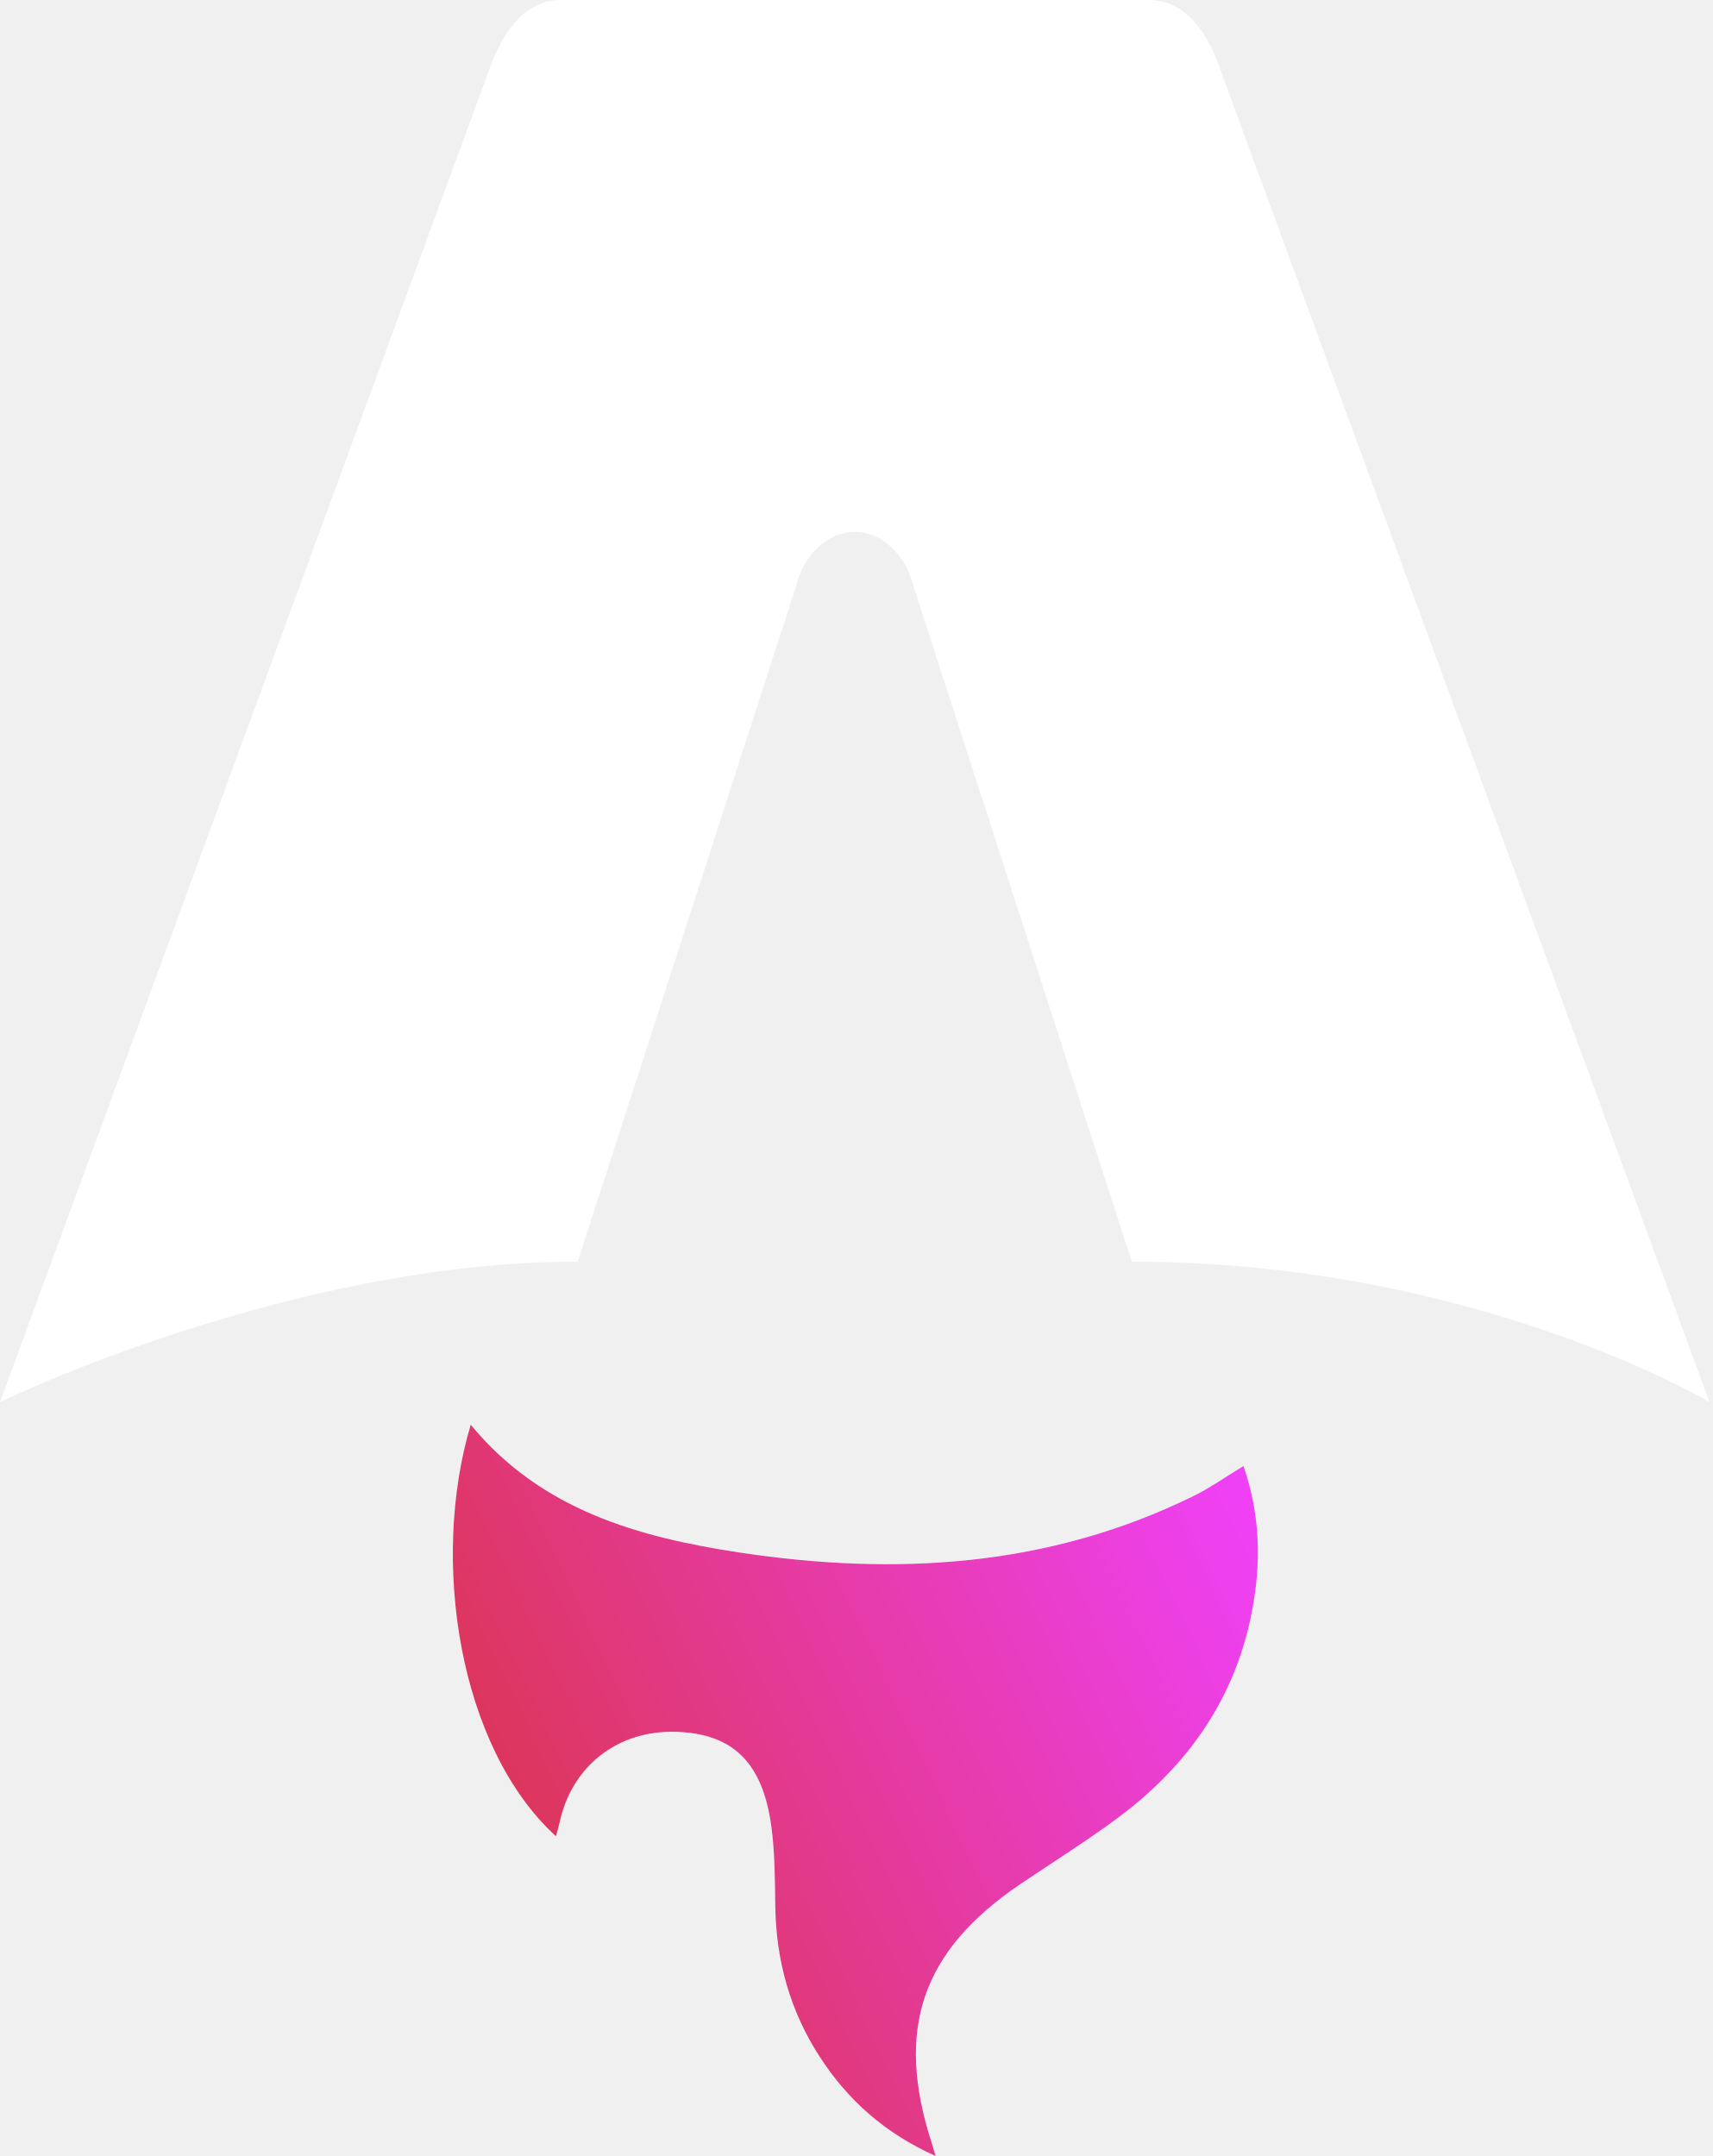
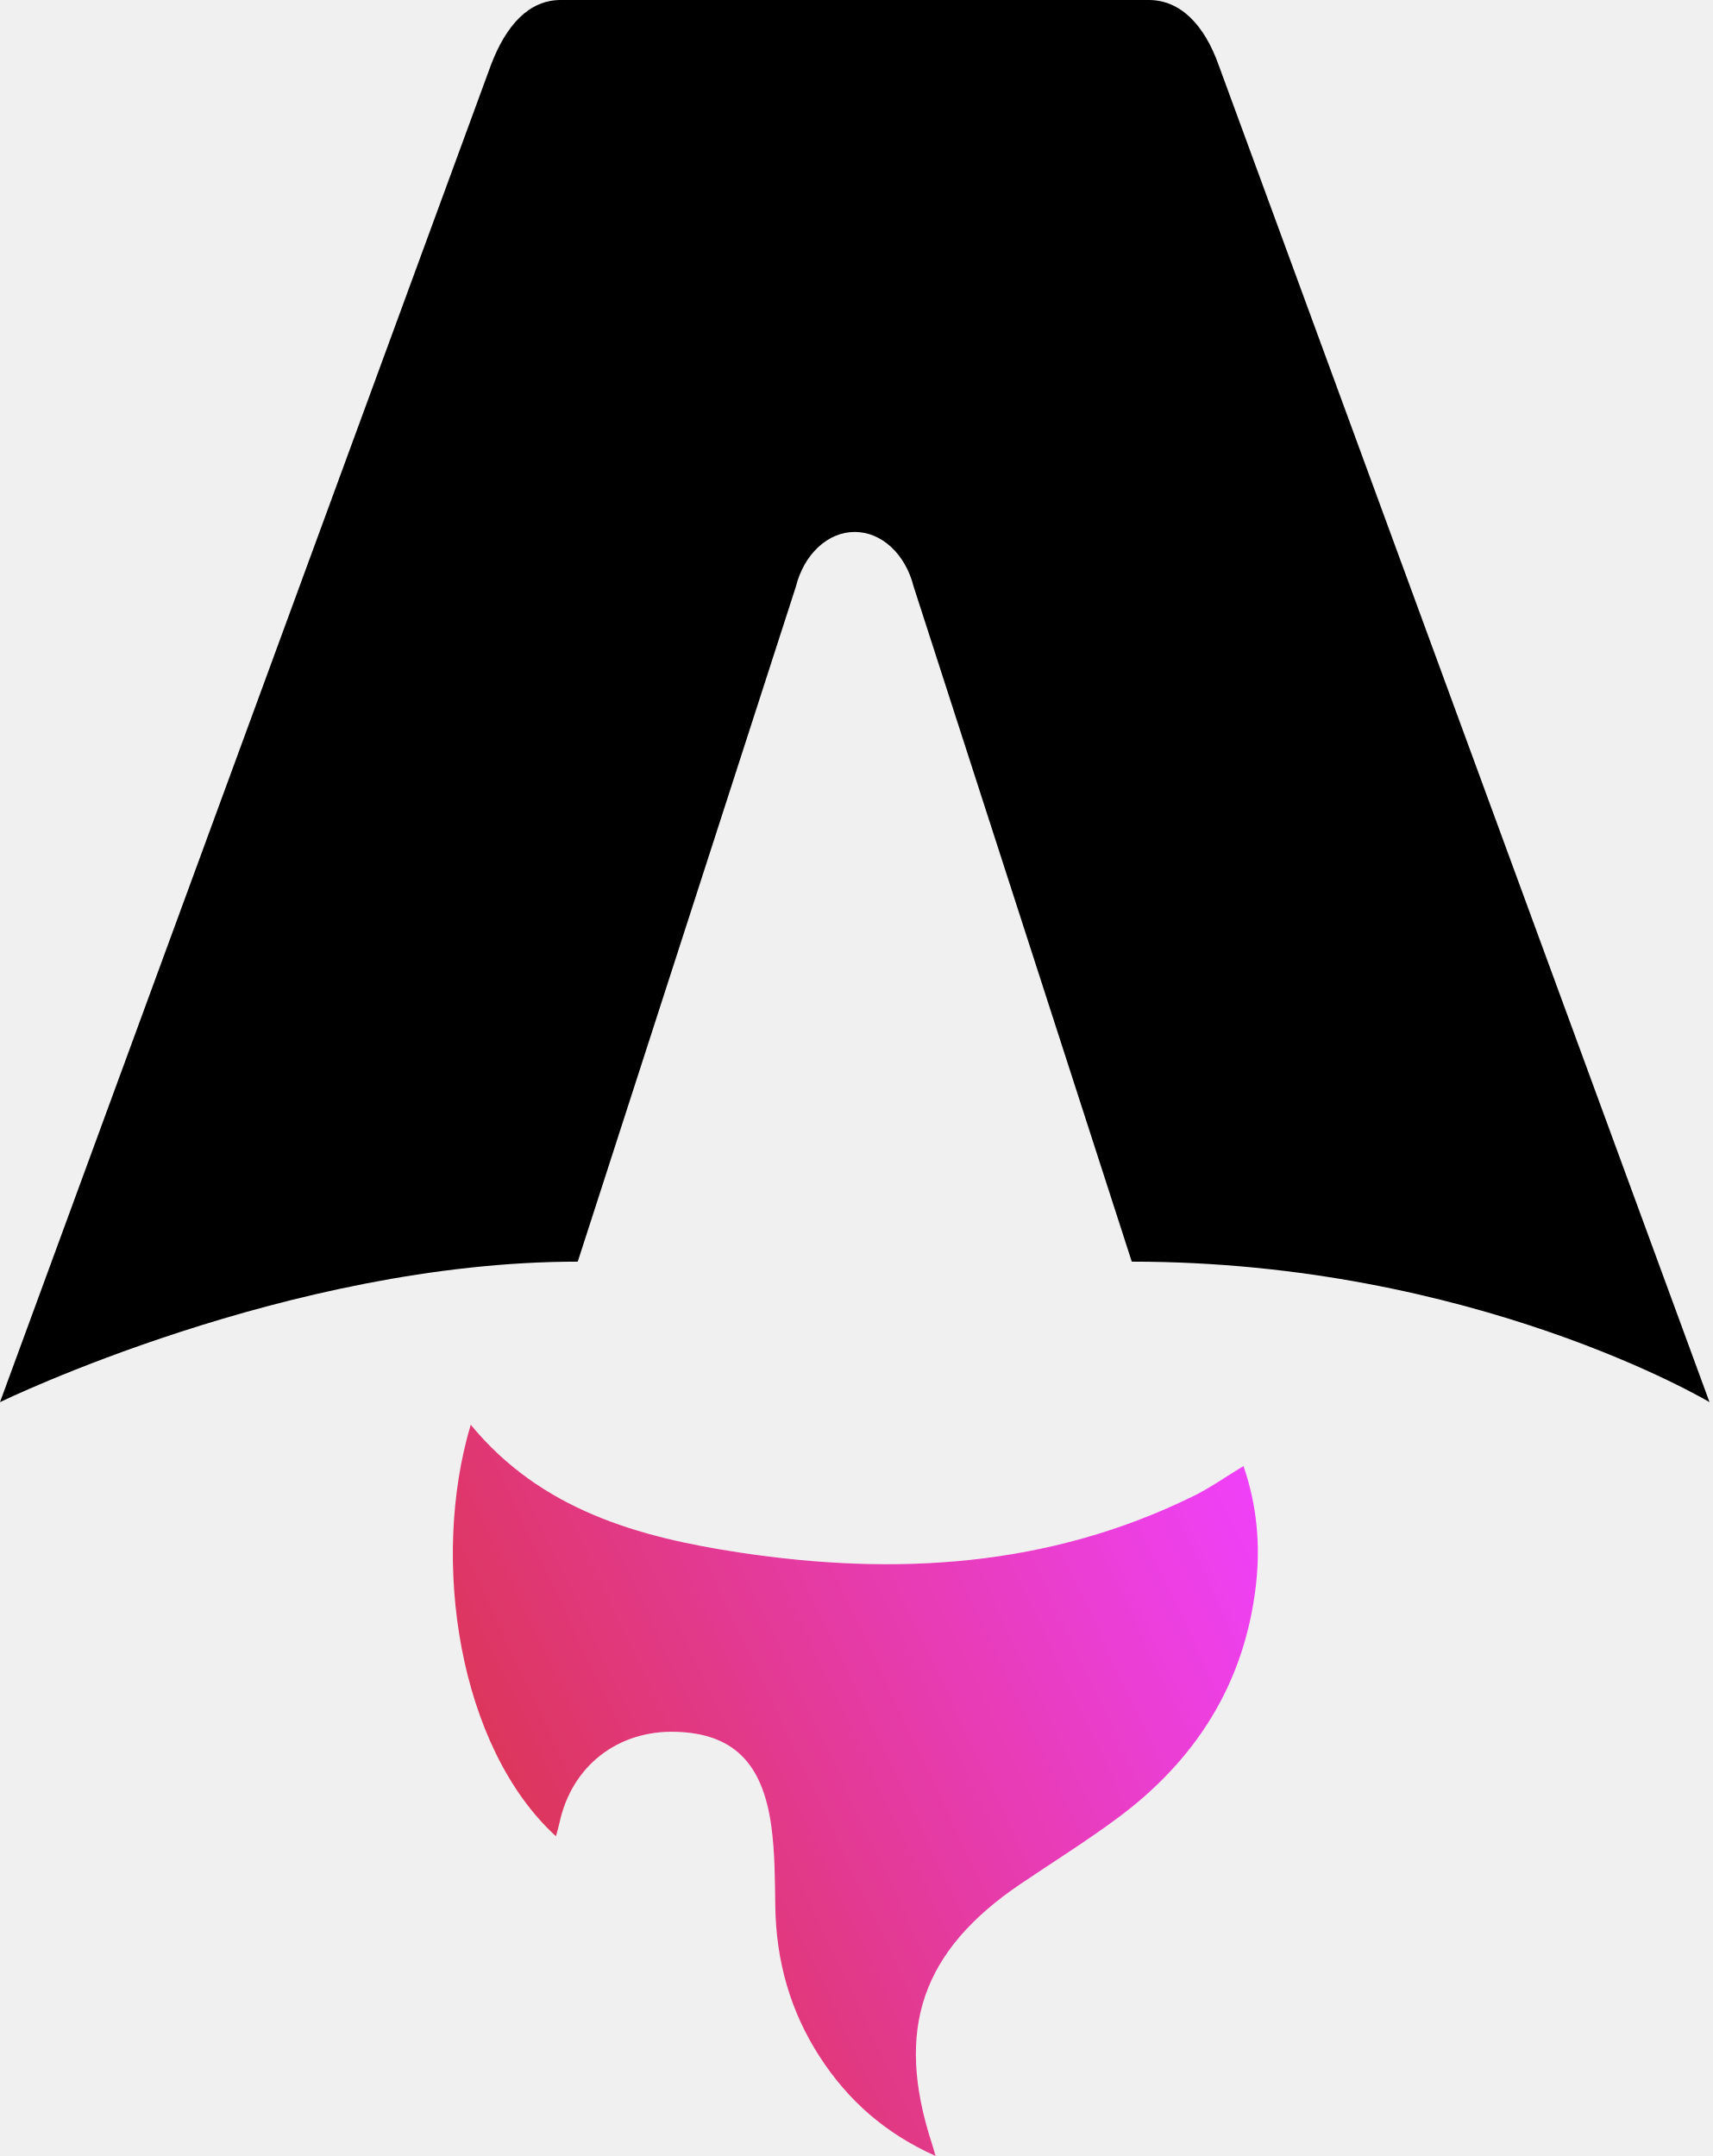
<svg xmlns="http://www.w3.org/2000/svg" fill="none" viewBox="0 0 85 107">
  <path fill="#fff" d="M27.59 91.136c-4.834-4.418-6.246-13.703-4.232-20.429 3.492 4.241 8.33 5.584 13.342 6.343 7.737 1.17 15.336.732 22.523-2.804.822-.405 1.582-.943 2.48-1.489.675 1.957.85 3.932.615 5.943-.573 4.896-3.01 8.678-6.885 11.545-1.55 1.147-3.19 2.172-4.79 3.253-4.917 3.323-6.247 7.22-4.4 12.888.044.139.084.277.183.614-2.51-1.124-4.344-2.76-5.742-4.911-1.475-2.27-2.177-4.78-2.214-7.498-.019-1.322-.019-2.656-.197-3.96-.434-3.178-1.926-4.601-4.737-4.683-2.884-.084-5.166 1.699-5.771 4.507-.046.216-.113.429-.18.68l.004.001Z" />
  <path fill="url(#astro_icon_dark__a)" d="M27.59 91.136c-4.834-4.418-6.246-13.703-4.232-20.429 3.492 4.241 8.33 5.584 13.342 6.343 7.737 1.17 15.336.732 22.523-2.804.822-.405 1.582-.943 2.48-1.489.675 1.957.85 3.932.615 5.943-.573 4.896-3.01 8.678-6.885 11.545-1.55 1.147-3.19 2.172-4.79 3.253-4.917 3.323-6.247 7.22-4.4 12.888.044.139.084.277.183.614-2.51-1.124-4.344-2.76-5.742-4.911-1.475-2.27-2.177-4.78-2.214-7.498-.019-1.322-.019-2.656-.197-3.96-.434-3.178-1.926-4.601-4.737-4.683-2.884-.084-5.166 1.699-5.771 4.507-.046.216-.113.429-.18.68l.004.001Z" />
-   <path fill="#fff" d="M0 69.587s14.314-6.973 28.668-6.973L39.49 29.12c.405-1.62 1.588-2.72 2.924-2.72 1.335 0 2.518 1.1 2.924 2.72L56.16 62.614c17 0 28.668 6.973 28.668 6.973S60.514 3.352 60.467 3.219C59.769 1.261 58.591 0 57.003 0H27.827c-1.588 0-2.718 1.261-3.464 3.22C24.311 3.35 0 69.586 0 69.586Z" />
+   <path class="main-logo" d="M0 69.587s14.314-6.973 28.668-6.973L39.49 29.12c.405-1.62 1.588-2.72 2.924-2.72 1.335 0 2.518 1.1 2.924 2.72L56.16 62.614c17 0 28.668 6.973 28.668 6.973S60.514 3.352 60.467 3.219C59.769 1.261 58.591 0 57.003 0H27.827c-1.588 0-2.718 1.261-3.464 3.22C24.311 3.35 0 69.586 0 69.586Z" />
  <defs>
    <linearGradient id="astro_icon_dark__a" x1="22.47" x2="69.145" y1="107" y2="84.947" gradientUnits="userSpaceOnUse">
      <stop stop-color="#D83333" />
      <stop offset="1" stop-color="#F041FF" />
    </linearGradient>
  </defs>
+   <style>
+     .main-logo {
+       fill: black;
+ 
+       @media (prefers-color-scheme: dark) {
+         fill: white;
+       }
+     }
+   </style>
</svg>
